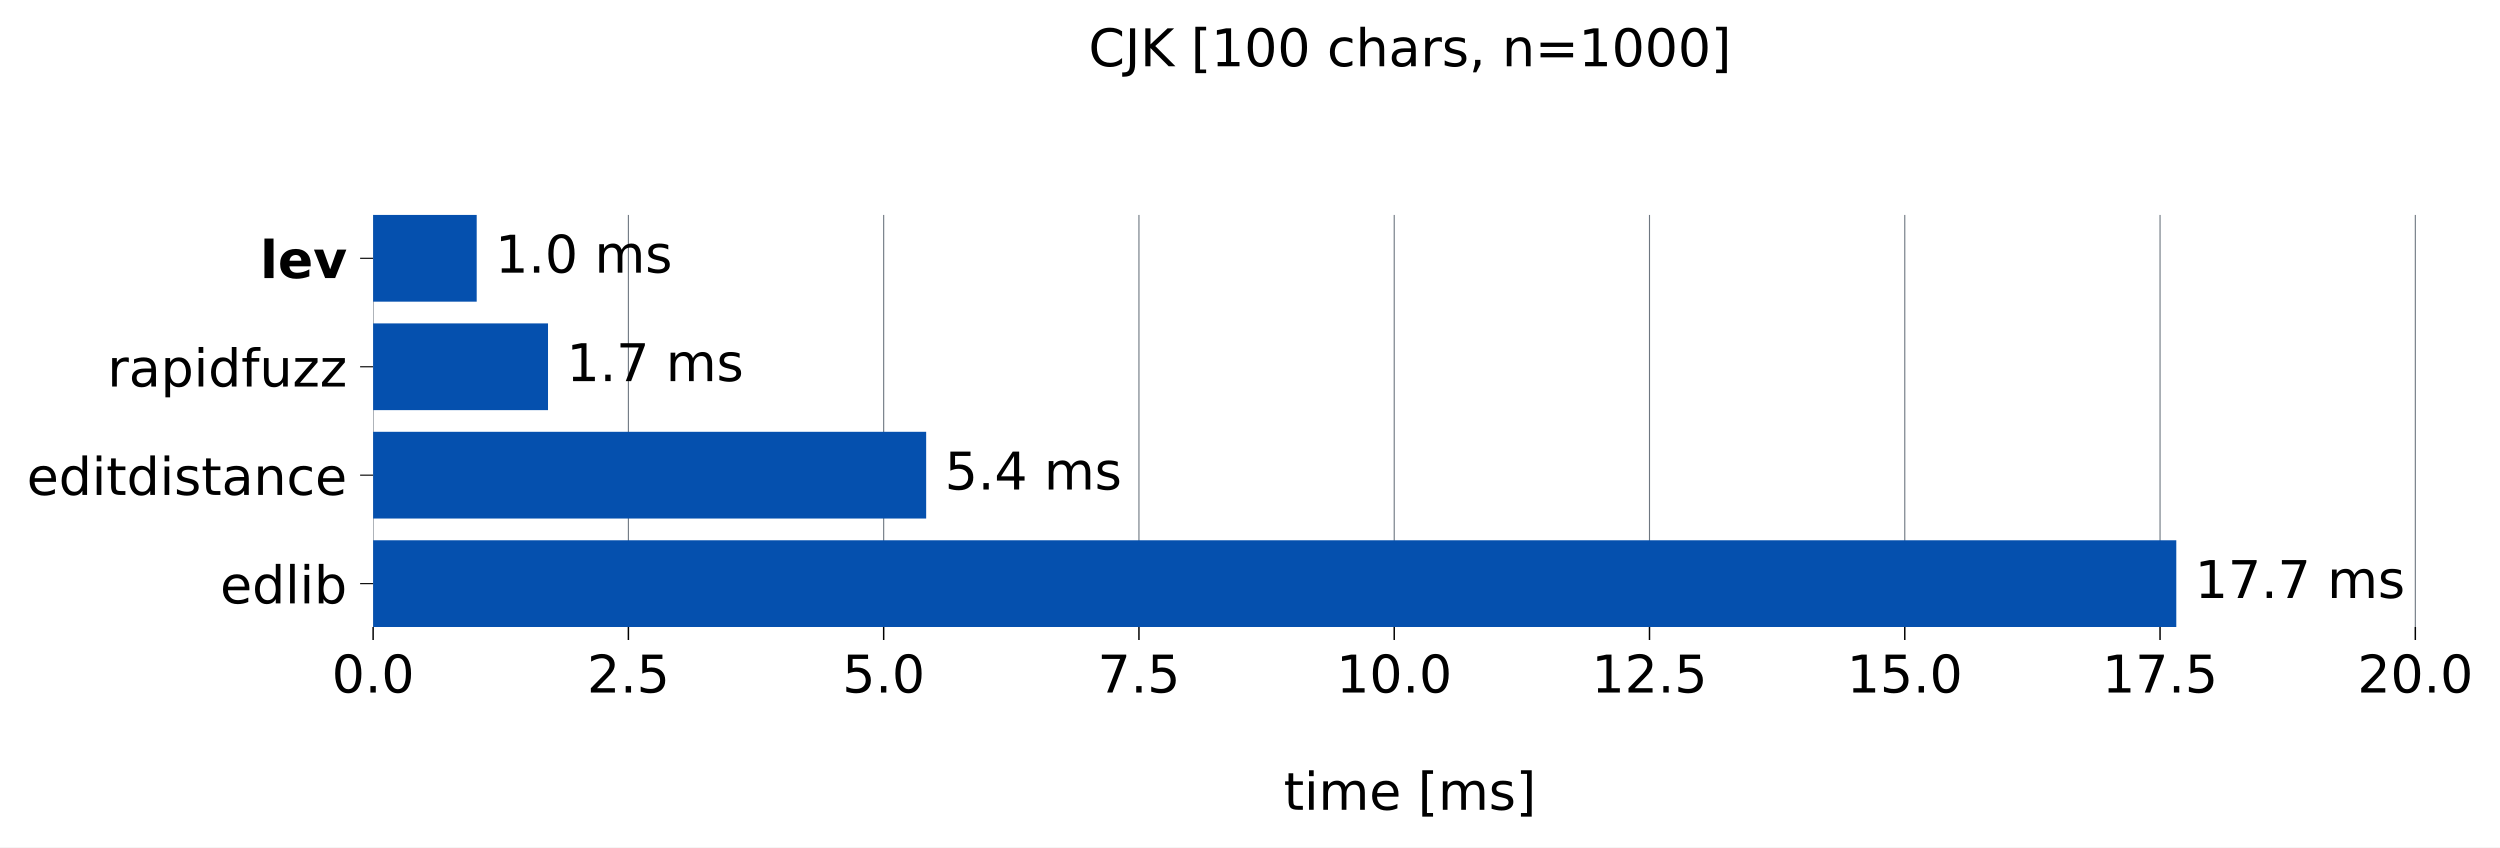
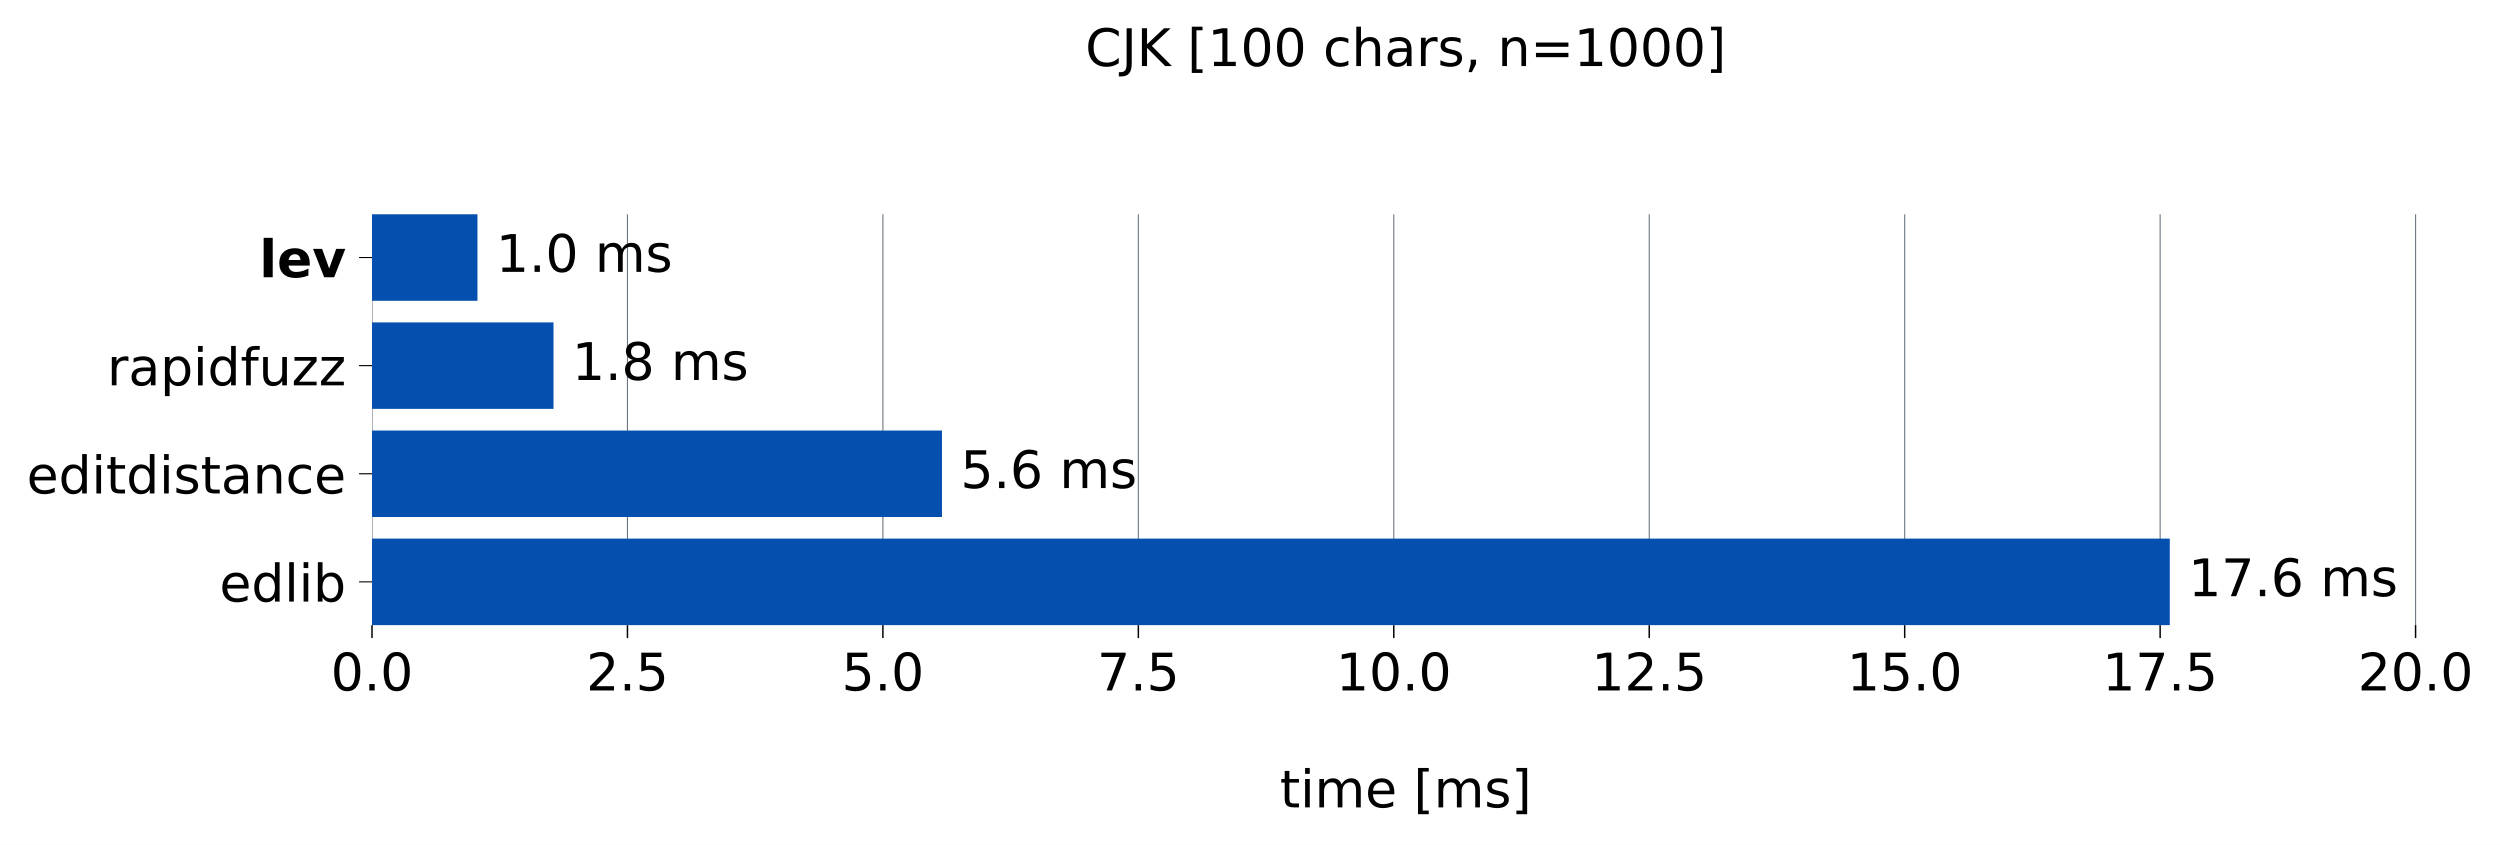
- <svg xmlns="http://www.w3.org/2000/svg" xmlns:xlink="http://www.w3.org/1999/xlink" width="672.727pt" height="228.017pt" viewBox="0 0 672.727 228.017" version="1.1">
+ <svg xmlns="http://www.w3.org/2000/svg" xmlns:xlink="http://www.w3.org/1999/xlink" width="674.739pt" height="228.017pt" viewBox="0 0 674.739 228.017" version="1.1">
  <defs>
    <style type="text/css">*{stroke-linejoin: round; stroke-linecap: butt}</style>
  </defs>
  <g id="figure_1">
    <g id="patch_1">
-       <path d="M 0 228.017 L 672.727 228.017 L 672.727 0 L 0 0 z " style="fill: #ffffff" />
+       <path d="M 0 228.017 L 674.739 228.017 L 674.739 0 L 0 0 z " style="fill: #ffffff" />
    </g>
    <g id="axes_1">
      <g id="patch_2">
        <path d="M 100.403 168.718 L 658.403 168.718 L 658.403 57.838 L 100.403 57.838 z " style="fill: #ffffff" />
      </g>
      <g id="matplotlib.axis_1">
        <g id="xtick_1">
          <g id="line2d_1">
-             <path d="M 100.403 168.718 L 100.403 57.838 " clip-path="url(#pd889db0ea9)" style="fill: none; stroke: #6e7781; stroke-width: 0.3; stroke-linecap: square" />
+             <path d="M 100.403 168.718 L 100.403 57.838 " clip-path="url(#pe1c8d968df)" style="fill: none; stroke: #6e7781; stroke-width: 0.3; stroke-linecap: square" />
          </g>
          <g id="line2d_2">
            <defs>
-               <path id="m1f4aed0246" d="M 0 0 L 0 3.5 " style="stroke: #000000; stroke-width: 0.4" />
+               <path id="m80b9aa19e1" d="M 0 0 L 0 3.5 " style="stroke: #000000; stroke-width: 0.4" />
            </defs>
            <g>
-               <use xlink:href="#m1f4aed0246" x="100.403" y="168.718" style="stroke: #000000; stroke-width: 0.4" />
+               <use xlink:href="#m80b9aa19e1" x="100.403" y="168.718" style="stroke: #000000; stroke-width: 0.4" />
            </g>
          </g>
          <g id="text_1">
            <g transform="translate(89.27062 186.3556) scale(0.14 -0.14)">
              <defs>
                <path id="DejaVuSans-30" d="M 2034 4250 Q 1547 4250 1301 3770 Q 1056 3291 1056 2328 Q 1056 1369 1301 889 Q 1547 409 2034 409 Q 2525 409 2770 889 Q 3016 1369 3016 2328 Q 3016 3291 2770 3770 Q 2525 4250 2034 4250 z M 2034 4750 Q 2819 4750 3233 4129 Q 3647 3509 3647 2328 Q 3647 1150 3233 529 Q 2819 -91 2034 -91 Q 1250 -91 836 529 Q 422 1150 422 2328 Q 422 3509 836 4129 Q 1250 4750 2034 4750 z " transform="scale(0.015625)" />
                <path id="DejaVuSans-2e" d="M 684 794 L 1344 794 L 1344 0 L 684 0 L 684 794 z " transform="scale(0.015625)" />
              </defs>
              <use xlink:href="#DejaVuSans-30" />
              <use xlink:href="#DejaVuSans-2e" transform="translate(63.62305 0)" />
              <use xlink:href="#DejaVuSans-30" transform="translate(95.41016 0)" />
            </g>
          </g>
        </g>
        <g id="xtick_2">
          <g id="line2d_3">
-             <path d="M 169.095 168.718 L 169.095 57.838 " clip-path="url(#pd889db0ea9)" style="fill: none; stroke: #6e7781; stroke-width: 0.3; stroke-linecap: square" />
+             <path d="M 169.347 168.718 L 169.347 57.838 " clip-path="url(#pe1c8d968df)" style="fill: none; stroke: #6e7781; stroke-width: 0.3; stroke-linecap: square" />
          </g>
          <g id="line2d_4">
            <g>
-               <use xlink:href="#m1f4aed0246" x="169.095" y="168.718" style="stroke: #000000; stroke-width: 0.4" />
+               <use xlink:href="#m80b9aa19e1" x="169.347" y="168.718" style="stroke: #000000; stroke-width: 0.4" />
            </g>
          </g>
          <g id="text_2">
-             <g transform="translate(157.963 186.3556) scale(0.14 -0.14)">
+             <g transform="translate(158.2144 186.3556) scale(0.14 -0.14)">
              <defs>
                <path id="DejaVuSans-32" d="M 1228 531 L 3431 531 L 3431 0 L 469 0 L 469 531 Q 828 903 1448 1529 Q 2069 2156 2228 2338 Q 2531 2678 2651 2914 Q 2772 3150 2772 3378 Q 2772 3750 2511 3984 Q 2250 4219 1831 4219 Q 1534 4219 1204 4116 Q 875 4013 500 3803 L 500 4441 Q 881 4594 1212 4672 Q 1544 4750 1819 4750 Q 2544 4750 2975 4387 Q 3406 4025 3406 3419 Q 3406 3131 3298 2873 Q 3191 2616 2906 2266 Q 2828 2175 2409 1742 Q 1991 1309 1228 531 z " transform="scale(0.015625)" />
                <path id="DejaVuSans-35" d="M 691 4666 L 3169 4666 L 3169 4134 L 1269 4134 L 1269 2991 Q 1406 3038 1543 3061 Q 1681 3084 1819 3084 Q 2600 3084 3056 2656 Q 3513 2228 3513 1497 Q 3513 744 3044 326 Q 2575 -91 1722 -91 Q 1428 -91 1123 -41 Q 819 9 494 109 L 494 744 Q 775 591 1075 516 Q 1375 441 1709 441 Q 2250 441 2565 725 Q 2881 1009 2881 1497 Q 2881 1984 2565 2268 Q 2250 2553 1709 2553 Q 1456 2553 1204 2497 Q 953 2441 691 2322 L 691 4666 z " transform="scale(0.015625)" />
              </defs>
              <use xlink:href="#DejaVuSans-32" />
              <use xlink:href="#DejaVuSans-2e" transform="translate(63.62305 0)" />
              <use xlink:href="#DejaVuSans-35" transform="translate(95.41016 0)" />
            </g>
          </g>
        </g>
        <g id="xtick_3">
          <g id="line2d_5">
-             <path d="M 237.787 168.718 L 237.787 57.838 " clip-path="url(#pd889db0ea9)" style="fill: none; stroke: #6e7781; stroke-width: 0.3; stroke-linecap: square" />
+             <path d="M 238.29 168.718 L 238.29 57.838 " clip-path="url(#pe1c8d968df)" style="fill: none; stroke: #6e7781; stroke-width: 0.3; stroke-linecap: square" />
          </g>
          <g id="line2d_6">
            <g>
-               <use xlink:href="#m1f4aed0246" x="237.787" y="168.718" style="stroke: #000000; stroke-width: 0.4" />
+               <use xlink:href="#m80b9aa19e1" x="238.29" y="168.718" style="stroke: #000000; stroke-width: 0.4" />
            </g>
          </g>
          <g id="text_3">
-             <g transform="translate(226.6553 186.3556) scale(0.14 -0.14)">
+             <g transform="translate(227.1583 186.3556) scale(0.14 -0.14)">
              <use xlink:href="#DejaVuSans-35" />
              <use xlink:href="#DejaVuSans-2e" transform="translate(63.62305 0)" />
              <use xlink:href="#DejaVuSans-30" transform="translate(95.41016 0)" />
            </g>
          </g>
        </g>
        <g id="xtick_4">
          <g id="line2d_7">
-             <path d="M 306.48 168.718 L 306.48 57.838 " clip-path="url(#pd889db0ea9)" style="fill: none; stroke: #6e7781; stroke-width: 0.3; stroke-linecap: square" />
+             <path d="M 307.234 168.718 L 307.234 57.838 " clip-path="url(#pe1c8d968df)" style="fill: none; stroke: #6e7781; stroke-width: 0.3; stroke-linecap: square" />
          </g>
          <g id="line2d_8">
            <g>
-               <use xlink:href="#m1f4aed0246" x="306.48" y="168.718" style="stroke: #000000; stroke-width: 0.4" />
+               <use xlink:href="#m80b9aa19e1" x="307.234" y="168.718" style="stroke: #000000; stroke-width: 0.4" />
            </g>
          </g>
          <g id="text_4">
-             <g transform="translate(295.3476 186.3556) scale(0.14 -0.14)">
+             <g transform="translate(296.1021 186.3556) scale(0.14 -0.14)">
              <defs>
                <path id="DejaVuSans-37" d="M 525 4666 L 3525 4666 L 3525 4397 L 1831 0 L 1172 0 L 2766 4134 L 525 4134 L 525 4666 z " transform="scale(0.015625)" />
              </defs>
              <use xlink:href="#DejaVuSans-37" />
              <use xlink:href="#DejaVuSans-2e" transform="translate(63.62305 0)" />
              <use xlink:href="#DejaVuSans-35" transform="translate(95.41016 0)" />
            </g>
          </g>
        </g>
        <g id="xtick_5">
          <g id="line2d_9">
-             <path d="M 375.172 168.718 L 375.172 57.838 " clip-path="url(#pd889db0ea9)" style="fill: none; stroke: #6e7781; stroke-width: 0.3; stroke-linecap: square" />
+             <path d="M 376.178 168.718 L 376.178 57.838 " clip-path="url(#pe1c8d968df)" style="fill: none; stroke: #6e7781; stroke-width: 0.3; stroke-linecap: square" />
          </g>
          <g id="line2d_10">
            <g>
-               <use xlink:href="#m1f4aed0246" x="375.172" y="168.718" style="stroke: #000000; stroke-width: 0.4" />
+               <use xlink:href="#m80b9aa19e1" x="376.178" y="168.718" style="stroke: #000000; stroke-width: 0.4" />
            </g>
          </g>
          <g id="text_5">
-             <g transform="translate(359.5862 186.3556) scale(0.14 -0.14)">
+             <g transform="translate(360.5921 186.3556) scale(0.14 -0.14)">
              <defs>
                <path id="DejaVuSans-31" d="M 794 531 L 1825 531 L 1825 4091 L 703 3866 L 703 4441 L 1819 4666 L 2450 4666 L 2450 531 L 3481 531 L 3481 0 L 794 0 L 794 531 z " transform="scale(0.015625)" />
              </defs>
              <use xlink:href="#DejaVuSans-31" />
              <use xlink:href="#DejaVuSans-30" transform="translate(63.62305 0)" />
              <use xlink:href="#DejaVuSans-2e" transform="translate(127.2461 0)" />
              <use xlink:href="#DejaVuSans-30" transform="translate(159.0332 0)" />
            </g>
          </g>
        </g>
        <g id="xtick_6">
          <g id="line2d_11">
-             <path d="M 443.864 168.718 L 443.864 57.838 " clip-path="url(#pd889db0ea9)" style="fill: none; stroke: #6e7781; stroke-width: 0.3; stroke-linecap: square" />
+             <path d="M 445.122 168.718 L 445.122 57.838 " clip-path="url(#pe1c8d968df)" style="fill: none; stroke: #6e7781; stroke-width: 0.3; stroke-linecap: square" />
          </g>
          <g id="line2d_12">
            <g>
-               <use xlink:href="#m1f4aed0246" x="443.864" y="168.718" style="stroke: #000000; stroke-width: 0.4" />
+               <use xlink:href="#m80b9aa19e1" x="445.122" y="168.718" style="stroke: #000000; stroke-width: 0.4" />
            </g>
          </g>
          <g id="text_6">
-             <g transform="translate(428.2785 186.3556) scale(0.14 -0.14)">
+             <g transform="translate(429.536 186.3556) scale(0.14 -0.14)">
              <use xlink:href="#DejaVuSans-31" />
              <use xlink:href="#DejaVuSans-32" transform="translate(63.62305 0)" />
              <use xlink:href="#DejaVuSans-2e" transform="translate(127.2461 0)" />
              <use xlink:href="#DejaVuSans-35" transform="translate(159.0332 0)" />
            </g>
          </g>
        </g>
        <g id="xtick_7">
          <g id="line2d_13">
-             <path d="M 512.557 168.718 L 512.557 57.838 " clip-path="url(#pd889db0ea9)" style="fill: none; stroke: #6e7781; stroke-width: 0.3; stroke-linecap: square" />
+             <path d="M 514.066 168.718 L 514.066 57.838 " clip-path="url(#pe1c8d968df)" style="fill: none; stroke: #6e7781; stroke-width: 0.3; stroke-linecap: square" />
          </g>
          <g id="line2d_14">
            <g>
-               <use xlink:href="#m1f4aed0246" x="512.557" y="168.718" style="stroke: #000000; stroke-width: 0.4" />
+               <use xlink:href="#m80b9aa19e1" x="514.066" y="168.718" style="stroke: #000000; stroke-width: 0.4" />
            </g>
          </g>
          <g id="text_7">
-             <g transform="translate(496.9708 186.3556) scale(0.14 -0.14)">
+             <g transform="translate(498.4798 186.3556) scale(0.14 -0.14)">
              <use xlink:href="#DejaVuSans-31" />
              <use xlink:href="#DejaVuSans-35" transform="translate(63.62305 0)" />
              <use xlink:href="#DejaVuSans-2e" transform="translate(127.2461 0)" />
              <use xlink:href="#DejaVuSans-30" transform="translate(159.0332 0)" />
            </g>
          </g>
        </g>
        <g id="xtick_8">
          <g id="line2d_15">
-             <path d="M 581.249 168.718 L 581.249 57.838 " clip-path="url(#pd889db0ea9)" style="fill: none; stroke: #6e7781; stroke-width: 0.3; stroke-linecap: square" />
+             <path d="M 583.01 168.718 L 583.01 57.838 " clip-path="url(#pe1c8d968df)" style="fill: none; stroke: #6e7781; stroke-width: 0.3; stroke-linecap: square" />
          </g>
          <g id="line2d_16">
            <g>
-               <use xlink:href="#m1f4aed0246" x="581.249" y="168.718" style="stroke: #000000; stroke-width: 0.4" />
+               <use xlink:href="#m80b9aa19e1" x="583.01" y="168.718" style="stroke: #000000; stroke-width: 0.4" />
            </g>
          </g>
          <g id="text_8">
-             <g transform="translate(565.6632 186.3556) scale(0.14 -0.14)">
+             <g transform="translate(567.4236 186.3556) scale(0.14 -0.14)">
              <use xlink:href="#DejaVuSans-31" />
              <use xlink:href="#DejaVuSans-37" transform="translate(63.62305 0)" />
              <use xlink:href="#DejaVuSans-2e" transform="translate(127.2461 0)" />
              <use xlink:href="#DejaVuSans-35" transform="translate(159.0332 0)" />
            </g>
          </g>
        </g>
        <g id="xtick_9">
          <g id="line2d_17">
-             <path d="M 649.941 168.718 L 649.941 57.838 " clip-path="url(#pd889db0ea9)" style="fill: none; stroke: #6e7781; stroke-width: 0.3; stroke-linecap: square" />
+             <path d="M 651.953 168.718 L 651.953 57.838 " clip-path="url(#pe1c8d968df)" style="fill: none; stroke: #6e7781; stroke-width: 0.3; stroke-linecap: square" />
          </g>
          <g id="line2d_18">
            <g>
-               <use xlink:href="#m1f4aed0246" x="649.941" y="168.718" style="stroke: #000000; stroke-width: 0.4" />
+               <use xlink:href="#m80b9aa19e1" x="651.953" y="168.718" style="stroke: #000000; stroke-width: 0.4" />
            </g>
          </g>
          <g id="text_9">
-             <g transform="translate(634.3555 186.3556) scale(0.14 -0.14)">
+             <g transform="translate(636.3674 186.3556) scale(0.14 -0.14)">
              <use xlink:href="#DejaVuSans-32" />
              <use xlink:href="#DejaVuSans-30" transform="translate(63.62305 0)" />
              <use xlink:href="#DejaVuSans-2e" transform="translate(127.2461 0)" />
              <use xlink:href="#DejaVuSans-30" transform="translate(159.0332 0)" />
            </g>
          </g>
        </g>
        <g id="text_10">
          <g transform="translate(345.4364 217.905) scale(0.14 -0.14)">
            <defs>
              <path id="DejaVuSans-74" d="M 1172 4494 L 1172 3500 L 2356 3500 L 2356 3053 L 1172 3053 L 1172 1153 Q 1172 725 1289 603 Q 1406 481 1766 481 L 2356 481 L 2356 0 L 1766 0 Q 1100 0 847 248 Q 594 497 594 1153 L 594 3053 L 172 3053 L 172 3500 L 594 3500 L 594 4494 L 1172 4494 z " transform="scale(0.015625)" />
              <path id="DejaVuSans-69" d="M 603 3500 L 1178 3500 L 1178 0 L 603 0 L 603 3500 z M 603 4863 L 1178 4863 L 1178 4134 L 603 4134 L 603 4863 z " transform="scale(0.015625)" />
              <path id="DejaVuSans-6d" d="M 3328 2828 Q 3544 3216 3844 3400 Q 4144 3584 4550 3584 Q 5097 3584 5394 3201 Q 5691 2819 5691 2113 L 5691 0 L 5113 0 L 5113 2094 Q 5113 2597 4934 2840 Q 4756 3084 4391 3084 Q 3944 3084 3684 2787 Q 3425 2491 3425 1978 L 3425 0 L 2847 0 L 2847 2094 Q 2847 2600 2669 2842 Q 2491 3084 2119 3084 Q 1678 3084 1418 2786 Q 1159 2488 1159 1978 L 1159 0 L 581 0 L 581 3500 L 1159 3500 L 1159 2956 Q 1356 3278 1631 3431 Q 1906 3584 2284 3584 Q 2666 3584 2933 3390 Q 3200 3197 3328 2828 z " transform="scale(0.015625)" />
              <path id="DejaVuSans-65" d="M 3597 1894 L 3597 1613 L 953 1613 Q 991 1019 1311 708 Q 1631 397 2203 397 Q 2534 397 2845 478 Q 3156 559 3463 722 L 3463 178 Q 3153 47 2828 -22 Q 2503 -91 2169 -91 Q 1331 -91 842 396 Q 353 884 353 1716 Q 353 2575 817 3079 Q 1281 3584 2069 3584 Q 2775 3584 3186 3129 Q 3597 2675 3597 1894 z M 3022 2063 Q 3016 2534 2758 2815 Q 2500 3097 2075 3097 Q 1594 3097 1305 2825 Q 1016 2553 972 2059 L 3022 2063 z " transform="scale(0.015625)" />
              <path id="DejaVuSans-20" transform="scale(0.015625)" />
              <path id="DejaVuSans-5b" d="M 550 4863 L 1875 4863 L 1875 4416 L 1125 4416 L 1125 -397 L 1875 -397 L 1875 -844 L 550 -844 L 550 4863 z " transform="scale(0.015625)" />
              <path id="DejaVuSans-73" d="M 2834 3397 L 2834 2853 Q 2591 2978 2328 3040 Q 2066 3103 1784 3103 Q 1356 3103 1142 2972 Q 928 2841 928 2578 Q 928 2378 1081 2264 Q 1234 2150 1697 2047 L 1894 2003 Q 2506 1872 2764 1633 Q 3022 1394 3022 966 Q 3022 478 2636 193 Q 2250 -91 1575 -91 Q 1294 -91 989 -36 Q 684 19 347 128 L 347 722 Q 666 556 975 473 Q 1284 391 1588 391 Q 1994 391 2212 530 Q 2431 669 2431 922 Q 2431 1156 2273 1281 Q 2116 1406 1581 1522 L 1381 1569 Q 847 1681 609 1914 Q 372 2147 372 2553 Q 372 3047 722 3315 Q 1072 3584 1716 3584 Q 2034 3584 2315 3537 Q 2597 3491 2834 3397 z " transform="scale(0.015625)" />
              <path id="DejaVuSans-5d" d="M 1947 4863 L 1947 -844 L 622 -844 L 622 -397 L 1369 -397 L 1369 4416 L 622 4416 L 622 4863 L 1947 4863 z " transform="scale(0.015625)" />
            </defs>
            <use xlink:href="#DejaVuSans-74" />
            <use xlink:href="#DejaVuSans-69" transform="translate(39.20898 0)" />
            <use xlink:href="#DejaVuSans-6d" transform="translate(66.99219 0)" />
            <use xlink:href="#DejaVuSans-65" transform="translate(164.4043 0)" />
            <use xlink:href="#DejaVuSans-20" transform="translate(225.9277 0)" />
            <use xlink:href="#DejaVuSans-5b" transform="translate(257.7148 0)" />
            <use xlink:href="#DejaVuSans-6d" transform="translate(296.7285 0)" />
            <use xlink:href="#DejaVuSans-73" transform="translate(394.1406 0)" />
            <use xlink:href="#DejaVuSans-5d" transform="translate(446.2402 0)" />
          </g>
        </g>
      </g>
      <g id="matplotlib.axis_2">
        <g id="ytick_1">
          <g id="line2d_19">
            <defs>
-               <path id="ma52895c08b" d="M 0 0 L -3.5 0 " style="stroke: #000000; stroke-width: 0.3" />
+               <path id="ma912e7223d" d="M 0 0 L -3.5 0 " style="stroke: #000000; stroke-width: 0.3" />
            </defs>
            <g>
-               <use xlink:href="#ma52895c08b" x="100.403" y="157.046" style="stroke: #000000; stroke-width: 0.3" />
+               <use xlink:href="#ma912e7223d" x="100.403" y="157.046" style="stroke: #000000; stroke-width: 0.3" />
            </g>
          </g>
          <g id="text_11">
            <g transform="translate(59.23406 162.3651) scale(0.14 -0.14)">
              <defs>
                <path id="DejaVuSans-64" d="M 2906 2969 L 2906 4863 L 3481 4863 L 3481 0 L 2906 0 L 2906 525 Q 2725 213 2448 61 Q 2172 -91 1784 -91 Q 1150 -91 751 415 Q 353 922 353 1747 Q 353 2572 751 3078 Q 1150 3584 1784 3584 Q 2172 3584 2448 3432 Q 2725 3281 2906 2969 z M 947 1747 Q 947 1113 1208 752 Q 1469 391 1925 391 Q 2381 391 2643 752 Q 2906 1113 2906 1747 Q 2906 2381 2643 2742 Q 2381 3103 1925 3103 Q 1469 3103 1208 2742 Q 947 2381 947 1747 z " transform="scale(0.015625)" />
                <path id="DejaVuSans-6c" d="M 603 4863 L 1178 4863 L 1178 0 L 603 0 L 603 4863 z " transform="scale(0.015625)" />
                <path id="DejaVuSans-62" d="M 3116 1747 Q 3116 2381 2855 2742 Q 2594 3103 2138 3103 Q 1681 3103 1420 2742 Q 1159 2381 1159 1747 Q 1159 1113 1420 752 Q 1681 391 2138 391 Q 2594 391 2855 752 Q 3116 1113 3116 1747 z M 1159 2969 Q 1341 3281 1617 3432 Q 1894 3584 2278 3584 Q 2916 3584 3314 3078 Q 3713 2572 3713 1747 Q 3713 922 3314 415 Q 2916 -91 2278 -91 Q 1894 -91 1617 61 Q 1341 213 1159 525 L 1159 0 L 581 0 L 581 4863 L 1159 4863 L 1159 2969 z " transform="scale(0.015625)" />
              </defs>
              <use xlink:href="#DejaVuSans-65" />
              <use xlink:href="#DejaVuSans-64" transform="translate(61.52344 0)" />
              <use xlink:href="#DejaVuSans-6c" transform="translate(125 0)" />
              <use xlink:href="#DejaVuSans-69" transform="translate(152.7832 0)" />
              <use xlink:href="#DejaVuSans-62" transform="translate(180.5664 0)" />
            </g>
          </g>
        </g>
        <g id="ytick_2">
          <g id="line2d_20">
            <g>
-               <use xlink:href="#ma52895c08b" x="100.403" y="127.867" style="stroke: #000000; stroke-width: 0.3" />
+               <use xlink:href="#ma912e7223d" x="100.403" y="127.867" style="stroke: #000000; stroke-width: 0.3" />
            </g>
          </g>
          <g id="text_12">
            <g transform="translate(7.2 133.1862) scale(0.14 -0.14)">
              <defs>
                <path id="DejaVuSans-61" d="M 2194 1759 Q 1497 1759 1228 1600 Q 959 1441 959 1056 Q 959 750 1161 570 Q 1363 391 1709 391 Q 2188 391 2477 730 Q 2766 1069 2766 1631 L 2766 1759 L 2194 1759 z M 3341 1997 L 3341 0 L 2766 0 L 2766 531 Q 2569 213 2275 61 Q 1981 -91 1556 -91 Q 1019 -91 701 211 Q 384 513 384 1019 Q 384 1609 779 1909 Q 1175 2209 1959 2209 L 2766 2209 L 2766 2266 Q 2766 2663 2505 2880 Q 2244 3097 1772 3097 Q 1472 3097 1187 3025 Q 903 2953 641 2809 L 641 3341 Q 956 3463 1253 3523 Q 1550 3584 1831 3584 Q 2591 3584 2966 3190 Q 3341 2797 3341 1997 z " transform="scale(0.015625)" />
                <path id="DejaVuSans-6e" d="M 3513 2113 L 3513 0 L 2938 0 L 2938 2094 Q 2938 2591 2744 2837 Q 2550 3084 2163 3084 Q 1697 3084 1428 2787 Q 1159 2491 1159 1978 L 1159 0 L 581 0 L 581 3500 L 1159 3500 L 1159 2956 Q 1366 3272 1645 3428 Q 1925 3584 2291 3584 Q 2894 3584 3203 3211 Q 3513 2838 3513 2113 z " transform="scale(0.015625)" />
                <path id="DejaVuSans-63" d="M 3122 3366 L 3122 2828 Q 2878 2963 2633 3030 Q 2388 3097 2138 3097 Q 1578 3097 1268 2742 Q 959 2388 959 1747 Q 959 1106 1268 751 Q 1578 397 2138 397 Q 2388 397 2633 464 Q 2878 531 3122 666 L 3122 134 Q 2881 22 2623 -34 Q 2366 -91 2075 -91 Q 1284 -91 818 406 Q 353 903 353 1747 Q 353 2603 823 3093 Q 1294 3584 2113 3584 Q 2378 3584 2631 3529 Q 2884 3475 3122 3366 z " transform="scale(0.015625)" />
              </defs>
              <use xlink:href="#DejaVuSans-65" />
              <use xlink:href="#DejaVuSans-64" transform="translate(61.52344 0)" />
              <use xlink:href="#DejaVuSans-69" transform="translate(125 0)" />
              <use xlink:href="#DejaVuSans-74" transform="translate(152.7832 0)" />
              <use xlink:href="#DejaVuSans-64" transform="translate(191.9922 0)" />
              <use xlink:href="#DejaVuSans-69" transform="translate(255.4688 0)" />
              <use xlink:href="#DejaVuSans-73" transform="translate(283.252 0)" />
              <use xlink:href="#DejaVuSans-74" transform="translate(335.3516 0)" />
              <use xlink:href="#DejaVuSans-61" transform="translate(374.5605 0)" />
              <use xlink:href="#DejaVuSans-6e" transform="translate(435.8398 0)" />
              <use xlink:href="#DejaVuSans-63" transform="translate(499.2188 0)" />
              <use xlink:href="#DejaVuSans-65" transform="translate(554.1992 0)" />
            </g>
          </g>
        </g>
        <g id="ytick_3">
          <g id="line2d_21">
            <g>
-               <use xlink:href="#ma52895c08b" x="100.403" y="98.688" style="stroke: #000000; stroke-width: 0.3" />
+               <use xlink:href="#ma912e7223d" x="100.403" y="98.688" style="stroke: #000000; stroke-width: 0.3" />
            </g>
          </g>
          <g id="text_13">
            <g transform="translate(28.90656 104.0072) scale(0.14 -0.14)">
              <defs>
                <path id="DejaVuSans-72" d="M 2631 2963 Q 2534 3019 2420 3045 Q 2306 3072 2169 3072 Q 1681 3072 1420 2755 Q 1159 2438 1159 1844 L 1159 0 L 581 0 L 581 3500 L 1159 3500 L 1159 2956 Q 1341 3275 1631 3429 Q 1922 3584 2338 3584 Q 2397 3584 2469 3576 Q 2541 3569 2628 3553 L 2631 2963 z " transform="scale(0.015625)" />
                <path id="DejaVuSans-70" d="M 1159 525 L 1159 -1331 L 581 -1331 L 581 3500 L 1159 3500 L 1159 2969 Q 1341 3281 1617 3432 Q 1894 3584 2278 3584 Q 2916 3584 3314 3078 Q 3713 2572 3713 1747 Q 3713 922 3314 415 Q 2916 -91 2278 -91 Q 1894 -91 1617 61 Q 1341 213 1159 525 z M 3116 1747 Q 3116 2381 2855 2742 Q 2594 3103 2138 3103 Q 1681 3103 1420 2742 Q 1159 2381 1159 1747 Q 1159 1113 1420 752 Q 1681 391 2138 391 Q 2594 391 2855 752 Q 3116 1113 3116 1747 z " transform="scale(0.015625)" />
                <path id="DejaVuSans-66" d="M 2375 4863 L 2375 4384 L 1825 4384 Q 1516 4384 1395 4259 Q 1275 4134 1275 3809 L 1275 3500 L 2222 3500 L 2222 3053 L 1275 3053 L 1275 0 L 697 0 L 697 3053 L 147 3053 L 147 3500 L 697 3500 L 697 3744 Q 697 4328 969 4595 Q 1241 4863 1831 4863 L 2375 4863 z " transform="scale(0.015625)" />
                <path id="DejaVuSans-75" d="M 544 1381 L 544 3500 L 1119 3500 L 1119 1403 Q 1119 906 1312 657 Q 1506 409 1894 409 Q 2359 409 2629 706 Q 2900 1003 2900 1516 L 2900 3500 L 3475 3500 L 3475 0 L 2900 0 L 2900 538 Q 2691 219 2414 64 Q 2138 -91 1772 -91 Q 1169 -91 856 284 Q 544 659 544 1381 z M 1991 3584 L 1991 3584 z " transform="scale(0.015625)" />
                <path id="DejaVuSans-7a" d="M 353 3500 L 3084 3500 L 3084 2975 L 922 459 L 3084 459 L 3084 0 L 275 0 L 275 525 L 2438 3041 L 353 3041 L 353 3500 z " transform="scale(0.015625)" />
              </defs>
              <use xlink:href="#DejaVuSans-72" />
              <use xlink:href="#DejaVuSans-61" transform="translate(41.11328 0)" />
              <use xlink:href="#DejaVuSans-70" transform="translate(102.3926 0)" />
              <use xlink:href="#DejaVuSans-69" transform="translate(165.8691 0)" />
              <use xlink:href="#DejaVuSans-64" transform="translate(193.6523 0)" />
              <use xlink:href="#DejaVuSans-66" transform="translate(257.1289 0)" />
              <use xlink:href="#DejaVuSans-75" transform="translate(292.334 0)" />
              <use xlink:href="#DejaVuSans-7a" transform="translate(355.7129 0)" />
              <use xlink:href="#DejaVuSans-7a" transform="translate(408.2031 0)" />
            </g>
          </g>
        </g>
        <g id="ytick_4">
          <g id="line2d_22">
            <g>
-               <use xlink:href="#ma52895c08b" x="100.403" y="69.509" style="stroke: #000000; stroke-width: 0.3" />
+               <use xlink:href="#ma912e7223d" x="100.403" y="69.509" style="stroke: #000000; stroke-width: 0.3" />
            </g>
          </g>
          <g id="text_14">
            <g transform="translate(69.98125 74.8283) scale(0.14 -0.14)">
              <defs>
                <path id="DejaVuSans-Bold-6c" d="M 538 4863 L 1656 4863 L 1656 0 L 538 0 L 538 4863 z " transform="scale(0.015625)" />
                <path id="DejaVuSans-Bold-65" d="M 4031 1759 L 4031 1441 L 1416 1441 Q 1456 1047 1700 850 Q 1944 653 2381 653 Q 2734 653 3104 758 Q 3475 863 3866 1075 L 3866 213 Q 3469 63 3072 -14 Q 2675 -91 2278 -91 Q 1328 -91 801 392 Q 275 875 275 1747 Q 275 2603 792 3093 Q 1309 3584 2216 3584 Q 3041 3584 3536 3087 Q 4031 2591 4031 1759 z M 2881 2131 Q 2881 2450 2695 2645 Q 2509 2841 2209 2841 Q 1884 2841 1681 2658 Q 1478 2475 1428 2131 L 2881 2131 z " transform="scale(0.015625)" />
                <path id="DejaVuSans-Bold-76" d="M 97 3500 L 1216 3500 L 2088 1081 L 2956 3500 L 4078 3500 L 2700 0 L 1472 0 L 97 3500 z " transform="scale(0.015625)" />
              </defs>
              <use xlink:href="#DejaVuSans-Bold-6c" />
              <use xlink:href="#DejaVuSans-Bold-65" transform="translate(34.27734 0)" />
              <use xlink:href="#DejaVuSans-Bold-76" transform="translate(102.0996 0)" />
            </g>
          </g>
        </g>
      </g>
      <g id="patch_3">
-         <path d="M 100.403 168.718 L 585.62 168.718 L 585.62 145.375 L 100.403 145.375 z " clip-path="url(#pd889db0ea9)" style="fill: #0550ae" />
+         <path d="M 100.403 168.718 L 585.62 168.718 L 585.62 145.375 L 100.403 145.375 z " clip-path="url(#pe1c8d968df)" style="fill: #0550ae" />
      </g>
      <g id="patch_4">
-         <path d="M 100.403 139.539 L 249.222 139.539 L 249.222 116.196 L 100.403 116.196 z " clip-path="url(#pd889db0ea9)" style="fill: #0550ae" />
+         <path d="M 100.403 139.539 L 254.237 139.539 L 254.237 116.196 L 100.403 116.196 z " clip-path="url(#pe1c8d968df)" style="fill: #0550ae" />
      </g>
      <g id="patch_5">
-         <path d="M 100.403 110.36 L 147.465 110.36 L 147.465 87.017 L 100.403 87.017 z " clip-path="url(#pd889db0ea9)" style="fill: #0550ae" />
+         <path d="M 100.403 110.36 L 149.389 110.36 L 149.389 87.017 L 100.403 87.017 z " clip-path="url(#pe1c8d968df)" style="fill: #0550ae" />
      </g>
      <g id="patch_6">
-         <path d="M 100.403 81.181 L 128.275 81.181 L 128.275 57.838 L 100.403 57.838 z " clip-path="url(#pd889db0ea9)" style="fill: #0550ae" />
+         <path d="M 100.403 81.181 L 128.866 81.181 L 128.866 57.838 L 100.403 57.838 z " clip-path="url(#pe1c8d968df)" style="fill: #0550ae" />
      </g>
      <g id="text_15">
        <g transform="translate(590.6202 160.9094) scale(0.14 -0.14)">
+           <defs>
+             <path id="DejaVuSans-36" d="M 2113 2584 Q 1688 2584 1439 2293 Q 1191 2003 1191 1497 Q 1191 994 1439 701 Q 1688 409 2113 409 Q 2538 409 2786 701 Q 3034 994 3034 1497 Q 3034 2003 2786 2293 Q 2538 2584 2113 2584 z M 3366 4563 L 3366 3988 Q 3128 4100 2886 4159 Q 2644 4219 2406 4219 Q 1781 4219 1451 3797 Q 1122 3375 1075 2522 Q 1259 2794 1537 2939 Q 1816 3084 2150 3084 Q 2853 3084 3261 2657 Q 3669 2231 3669 1497 Q 3669 778 3244 343 Q 2819 -91 2113 -91 Q 1303 -91 875 529 Q 447 1150 447 2328 Q 447 3434 972 4092 Q 1497 4750 2381 4750 Q 2619 4750 2861 4703 Q 3103 4656 3366 4563 z " transform="scale(0.015625)" />
+           </defs>
          <use xlink:href="#DejaVuSans-31" />
          <use xlink:href="#DejaVuSans-37" transform="translate(63.62305 0)" />
          <use xlink:href="#DejaVuSans-2e" transform="translate(127.2461 0)" />
-           <use xlink:href="#DejaVuSans-37" transform="translate(159.0332 0)" />
+           <use xlink:href="#DejaVuSans-36" transform="translate(159.0332 0)" />
          <use xlink:href="#DejaVuSans-20" transform="translate(222.6562 0)" />
          <use xlink:href="#DejaVuSans-6d" transform="translate(254.4434 0)" />
          <use xlink:href="#DejaVuSans-73" transform="translate(351.8555 0)" />
        </g>
      </g>
      <g id="text_16">
-         <g transform="translate(254.2224 131.7304) scale(0.14 -0.14)">
-           <defs>
-             <path id="DejaVuSans-34" d="M 2419 4116 L 825 1625 L 2419 1625 L 2419 4116 z M 2253 4666 L 3047 4666 L 3047 1625 L 3713 1625 L 3713 1100 L 3047 1100 L 3047 0 L 2419 0 L 2419 1100 L 313 1100 L 313 1709 L 2253 4666 z " transform="scale(0.015625)" />
-           </defs>
+         <g transform="translate(259.2371 131.7304) scale(0.14 -0.14)">
          <use xlink:href="#DejaVuSans-35" />
          <use xlink:href="#DejaVuSans-2e" transform="translate(63.62305 0)" />
-           <use xlink:href="#DejaVuSans-34" transform="translate(95.41016 0)" />
+           <use xlink:href="#DejaVuSans-36" transform="translate(95.41016 0)" />
          <use xlink:href="#DejaVuSans-20" transform="translate(159.0332 0)" />
          <use xlink:href="#DejaVuSans-6d" transform="translate(190.8203 0)" />
          <use xlink:href="#DejaVuSans-73" transform="translate(288.2324 0)" />
        </g>
      </g>
      <g id="text_17">
-         <g transform="translate(152.4651 102.5515) scale(0.14 -0.14)">
+         <g transform="translate(154.3885 102.5515) scale(0.14 -0.14)">
+           <defs>
+             <path id="DejaVuSans-38" d="M 2034 2216 Q 1584 2216 1326 1975 Q 1069 1734 1069 1313 Q 1069 891 1326 650 Q 1584 409 2034 409 Q 2484 409 2743 651 Q 3003 894 3003 1313 Q 3003 1734 2745 1975 Q 2488 2216 2034 2216 z M 1403 2484 Q 997 2584 770 2862 Q 544 3141 544 3541 Q 544 4100 942 4425 Q 1341 4750 2034 4750 Q 2731 4750 3128 4425 Q 3525 4100 3525 3541 Q 3525 3141 3298 2862 Q 3072 2584 2669 2484 Q 3125 2378 3379 2068 Q 3634 1759 3634 1313 Q 3634 634 3220 271 Q 2806 -91 2034 -91 Q 1263 -91 848 271 Q 434 634 434 1313 Q 434 1759 690 2068 Q 947 2378 1403 2484 z M 1172 3481 Q 1172 3119 1398 2916 Q 1625 2713 2034 2713 Q 2441 2713 2670 2916 Q 2900 3119 2900 3481 Q 2900 3844 2670 4047 Q 2441 4250 2034 4250 Q 1625 4250 1398 4047 Q 1172 3844 1172 3481 z " transform="scale(0.015625)" />
+           </defs>
          <use xlink:href="#DejaVuSans-31" />
          <use xlink:href="#DejaVuSans-2e" transform="translate(63.62305 0)" />
-           <use xlink:href="#DejaVuSans-37" transform="translate(95.41016 0)" />
+           <use xlink:href="#DejaVuSans-38" transform="translate(95.41016 0)" />
          <use xlink:href="#DejaVuSans-20" transform="translate(159.0332 0)" />
          <use xlink:href="#DejaVuSans-6d" transform="translate(190.8203 0)" />
          <use xlink:href="#DejaVuSans-73" transform="translate(288.2324 0)" />
        </g>
      </g>
      <g id="text_18">
-         <g transform="translate(133.2747 73.37252) scale(0.14 -0.14)">
+         <g transform="translate(133.8663 73.37252) scale(0.14 -0.14)">
          <use xlink:href="#DejaVuSans-31" />
          <use xlink:href="#DejaVuSans-2e" transform="translate(63.62305 0)" />
          <use xlink:href="#DejaVuSans-30" transform="translate(95.41016 0)" />
          <use xlink:href="#DejaVuSans-20" transform="translate(159.0332 0)" />
          <use xlink:href="#DejaVuSans-6d" transform="translate(190.8203 0)" />
          <use xlink:href="#DejaVuSans-73" transform="translate(288.2324 0)" />
        </g>
      </g>
      <g id="text_19">
        <g transform="translate(292.9211 17.83781) scale(0.14 -0.14)">
          <defs>
            <path id="DejaVuSans-43" d="M 4122 4306 L 4122 3641 Q 3803 3938 3442 4084 Q 3081 4231 2675 4231 Q 1875 4231 1450 3742 Q 1025 3253 1025 2328 Q 1025 1406 1450 917 Q 1875 428 2675 428 Q 3081 428 3442 575 Q 3803 722 4122 1019 L 4122 359 Q 3791 134 3420 21 Q 3050 -91 2638 -91 Q 1578 -91 968 557 Q 359 1206 359 2328 Q 359 3453 968 4101 Q 1578 4750 2638 4750 Q 3056 4750 3426 4639 Q 3797 4528 4122 4306 z " transform="scale(0.015625)" />
            <path id="DejaVuSans-4a" d="M 628 4666 L 1259 4666 L 1259 325 Q 1259 -519 939 -900 Q 619 -1281 -91 -1281 L -331 -1281 L -331 -750 L -134 -750 Q 284 -750 456 -515 Q 628 -281 628 325 L 628 4666 z " transform="scale(0.015625)" />
            <path id="DejaVuSans-4b" d="M 628 4666 L 1259 4666 L 1259 2694 L 3353 4666 L 4166 4666 L 1850 2491 L 4331 0 L 3500 0 L 1259 2247 L 1259 0 L 628 0 L 628 4666 z " transform="scale(0.015625)" />
            <path id="DejaVuSans-68" d="M 3513 2113 L 3513 0 L 2938 0 L 2938 2094 Q 2938 2591 2744 2837 Q 2550 3084 2163 3084 Q 1697 3084 1428 2787 Q 1159 2491 1159 1978 L 1159 0 L 581 0 L 581 4863 L 1159 4863 L 1159 2956 Q 1366 3272 1645 3428 Q 1925 3584 2291 3584 Q 2894 3584 3203 3211 Q 3513 2838 3513 2113 z " transform="scale(0.015625)" />
            <path id="DejaVuSans-2c" d="M 750 794 L 1409 794 L 1409 256 L 897 -744 L 494 -744 L 750 256 L 750 794 z " transform="scale(0.015625)" />
            <path id="DejaVuSans-3d" d="M 678 2906 L 4684 2906 L 4684 2381 L 678 2381 L 678 2906 z M 678 1631 L 4684 1631 L 4684 1100 L 678 1100 L 678 1631 z " transform="scale(0.015625)" />
          </defs>
          <use xlink:href="#DejaVuSans-43" />
          <use xlink:href="#DejaVuSans-4a" transform="translate(69.82422 0)" />
          <use xlink:href="#DejaVuSans-4b" transform="translate(99.31641 0)" />
          <use xlink:href="#DejaVuSans-20" transform="translate(164.8926 0)" />
          <use xlink:href="#DejaVuSans-5b" transform="translate(196.6797 0)" />
          <use xlink:href="#DejaVuSans-31" transform="translate(235.6934 0)" />
          <use xlink:href="#DejaVuSans-30" transform="translate(299.3164 0)" />
          <use xlink:href="#DejaVuSans-30" transform="translate(362.9395 0)" />
          <use xlink:href="#DejaVuSans-20" transform="translate(426.5625 0)" />
          <use xlink:href="#DejaVuSans-63" transform="translate(458.3496 0)" />
          <use xlink:href="#DejaVuSans-68" transform="translate(513.3301 0)" />
          <use xlink:href="#DejaVuSans-61" transform="translate(576.709 0)" />
          <use xlink:href="#DejaVuSans-72" transform="translate(637.9883 0)" />
          <use xlink:href="#DejaVuSans-73" transform="translate(679.1016 0)" />
          <use xlink:href="#DejaVuSans-2c" transform="translate(731.2012 0)" />
          <use xlink:href="#DejaVuSans-20" transform="translate(762.9883 0)" />
          <use xlink:href="#DejaVuSans-6e" transform="translate(794.7754 0)" />
          <use xlink:href="#DejaVuSans-3d" transform="translate(858.1543 0)" />
          <use xlink:href="#DejaVuSans-31" transform="translate(941.9434 0)" />
          <use xlink:href="#DejaVuSans-30" transform="translate(1005.566 0)" />
          <use xlink:href="#DejaVuSans-30" transform="translate(1069.189 0)" />
          <use xlink:href="#DejaVuSans-30" transform="translate(1132.812 0)" />
          <use xlink:href="#DejaVuSans-5d" transform="translate(1196.436 0)" />
        </g>
      </g>
    </g>
  </g>
  <defs>
-     <clipPath id="pd889db0ea9">
+     <clipPath id="pe1c8d968df">
      <rect x="100.403" y="57.838" width="558" height="110.88" />
    </clipPath>
  </defs>
</svg>
